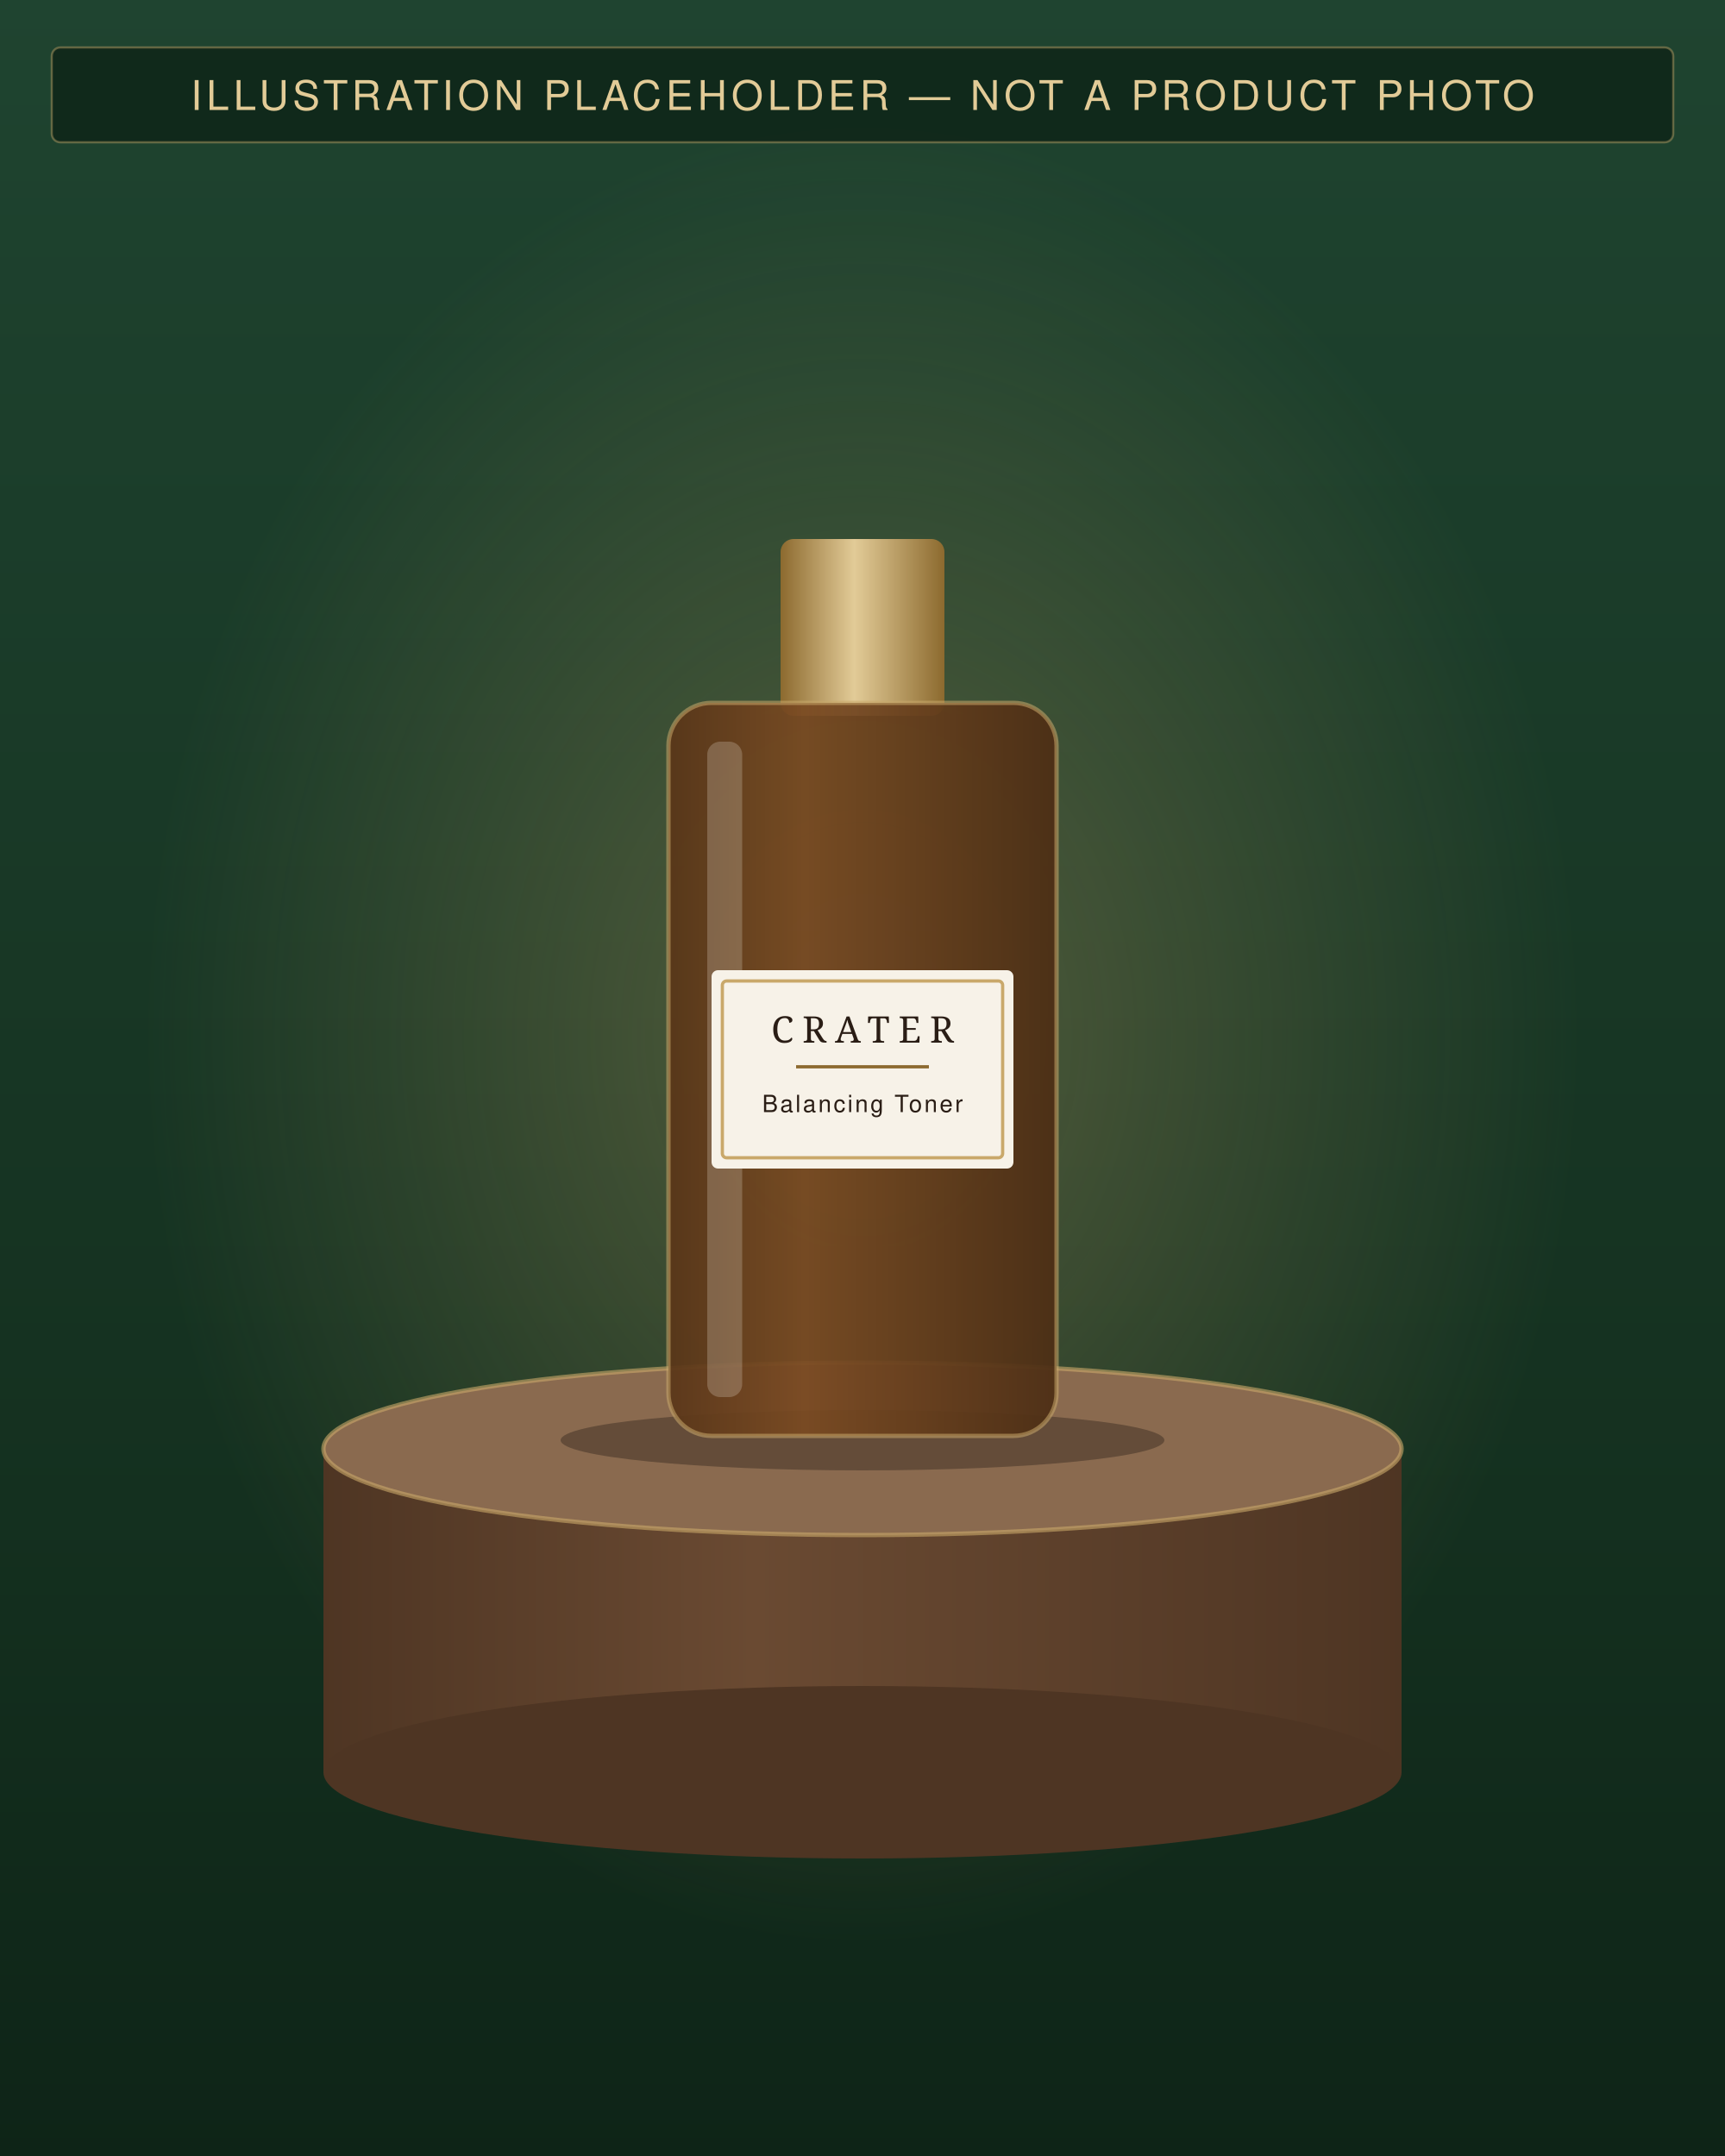
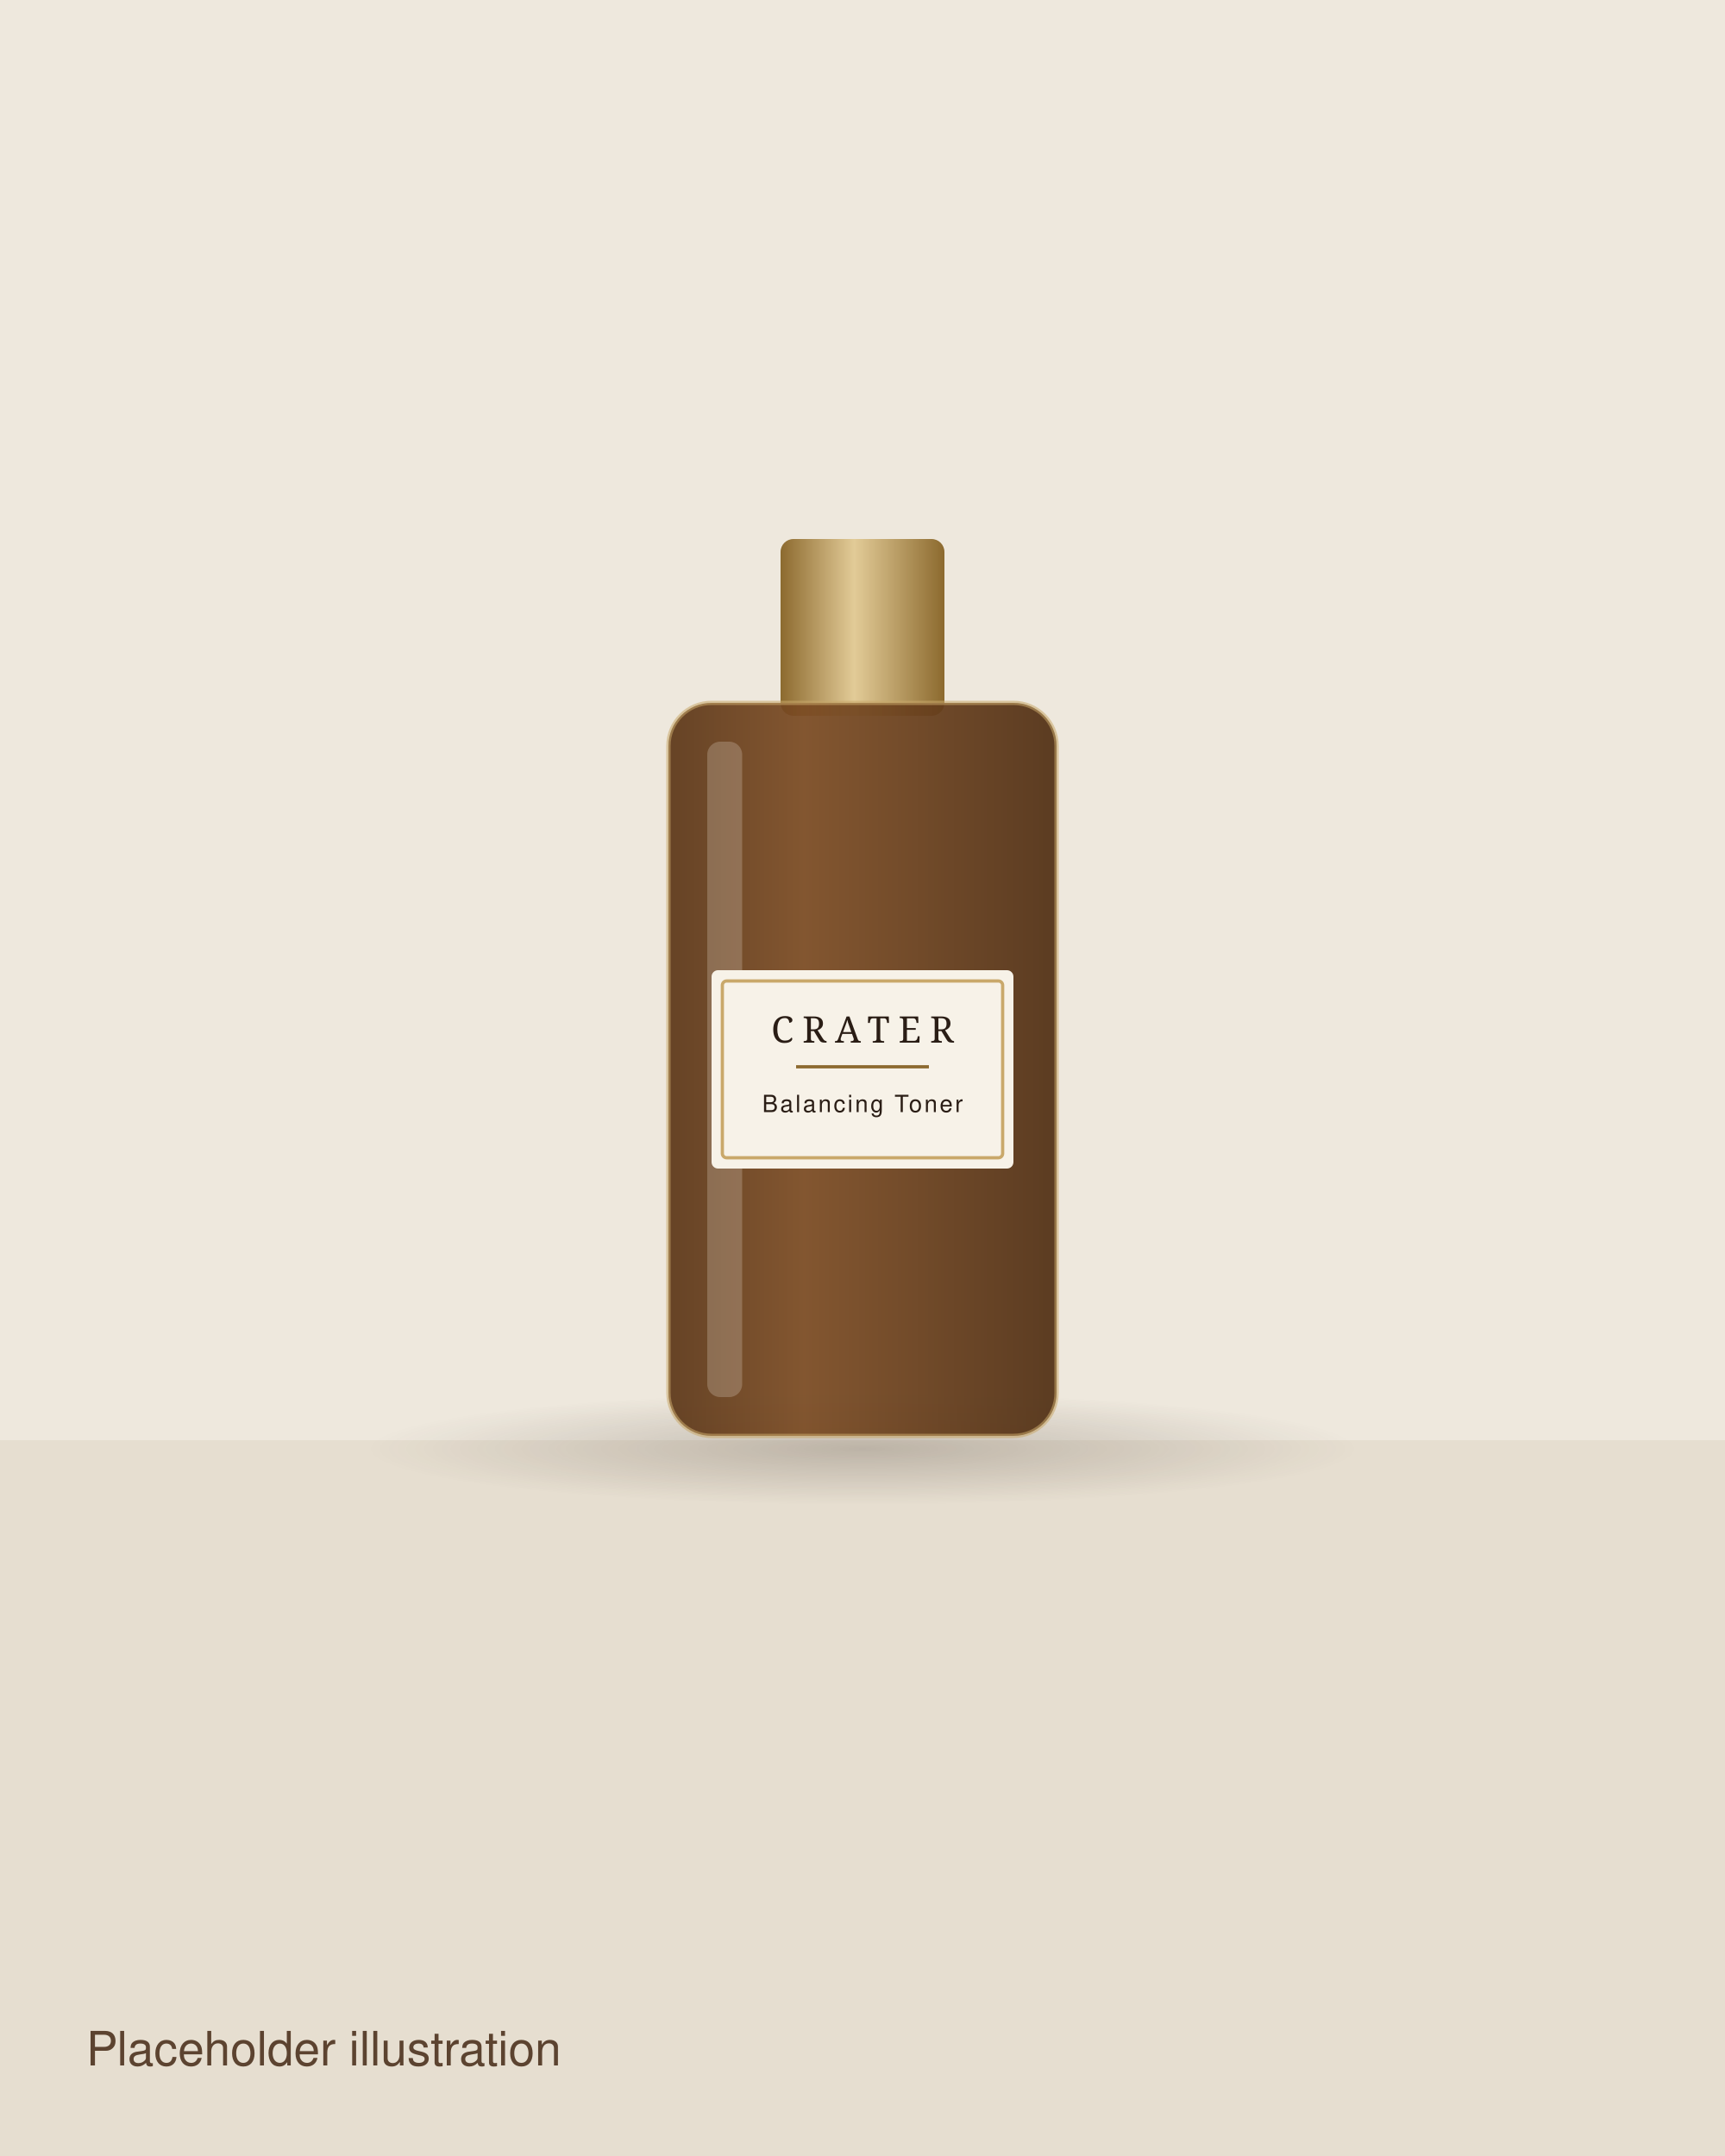
<svg xmlns="http://www.w3.org/2000/svg" viewBox="0 0 800 1000" width="800" height="1000" role="img" aria-label="Illustration placeholder: Balancing Toner">
  <defs>
-     <linearGradient id="bg" x1="0" y1="0" x2="0" y2="1">
-       <stop offset="0" stop-color="#1F4430" />
-       <stop offset="0.7" stop-color="#14301F" />
-       <stop offset="1" stop-color="#0E2417" />
-     </linearGradient>
-     <radialGradient id="glow" cx="0.5" cy="0.48" r="0.42">
-       <stop offset="0" stop-color="#C9A86A" stop-opacity="0.34" />
-       <stop offset="1" stop-color="#C9A86A" stop-opacity="0" />
-     </radialGradient>
    <linearGradient id="gilt" x1="0" y1="0" x2="1" y2="0">
      <stop offset="0" stop-color="#8C6A2F" />
      <stop offset="0.45" stop-color="#E2CB97" />
      <stop offset="1" stop-color="#8C6A2F" />
    </linearGradient>
    <linearGradient id="glassShade" x1="0" y1="0" x2="1" y2="0">
-       <stop offset="0" stop-color="#000" stop-opacity="0.25" />
+       <stop offset="0" stop-color="#000" stop-opacity="0.22" />
      <stop offset="0.35" stop-color="#000" stop-opacity="0" />
-       <stop offset="1" stop-color="#000" stop-opacity="0.35" />
+       <stop offset="1" stop-color="#000" stop-opacity="0.3" />
    </linearGradient>
-     <linearGradient id="stone" x1="0" y1="0" x2="1" y2="0">
-       <stop offset="0" stop-color="#4E3523" />
-       <stop offset="0.4" stop-color="#6A4A32" />
-       <stop offset="1" stop-color="#4E3523" />
-     </linearGradient>
+     <radialGradient id="floorShadow" cx="0.5" cy="0.5" r="0.5">
+       <stop offset="0" stop-color="#2A1D15" stop-opacity="0.22" />
+       <stop offset="1" stop-color="#2A1D15" stop-opacity="0" />
+     </radialGradient>
  </defs>
-   <rect width="800" height="1000" fill="url(#bg)" />
-   <rect width="800" height="1000" fill="url(#glow)" />
-   <rect x="150" y="672" width="500" height="150" fill="url(#stone)" />
-   <ellipse cx="400" cy="822" rx="250" ry="40" fill="#4E3523" />
-   <ellipse cx="400" cy="672" rx="250" ry="40" fill="#8A6A4F" />
-   <ellipse cx="400" cy="672" rx="250" ry="40" fill="none" stroke="#C9A86A" stroke-opacity="0.6" stroke-width="2" />
-   <ellipse cx="400" cy="668" rx="140" ry="14" fill="#000" opacity="0.28" />
+   <rect width="800" height="1000" fill="#EEE8DD" />
+   <rect y="668" width="800" height="332" fill="#E6DED0" />
+   <ellipse cx="400" cy="672" rx="230" ry="26" fill="url(#floorShadow)" />
  <rect x="362" y="250" width="76" height="82" rx="6" fill="url(#gilt)" />
  <rect x="310" y="326" width="180" height="340" rx="20" fill="#7A4A22" opacity="0.92" />
  <rect x="310" y="326" width="180" height="340" rx="20" fill="url(#glassShade)" />
  <rect x="310" y="326" width="180" height="340" rx="20" fill="none" stroke="#C9A86A" stroke-opacity="0.55" stroke-width="2" />
  <rect x="328" y="344" width="16.2" height="304" rx="6" fill="#F7F2E8" opacity="0.22" />
  <rect x="330" y="450" width="140" height="92" rx="3" fill="#F7F2E8" />
  <rect x="335" y="455" width="130" height="82" rx="2" fill="none" stroke="#C9A86A" stroke-width="1.5" />
  <text x="400" y="483.6" text-anchor="middle" font-family="Didot, 'Bodoni 72', Georgia, serif" font-size="17" letter-spacing="4" fill="#2A1D15">CRATER</text>
  <path d="M369.2 494.8 H430.8" stroke="#8C6A2F" stroke-width="1.5" />
  <text x="400" y="515.8" text-anchor="middle" font-family="Helvetica, Arial, sans-serif" font-size="11" letter-spacing="1" fill="#2A1D15">Balancing Toner</text>
-   <rect x="24" y="22" width="752" height="44" rx="4" fill="#0E2417" opacity="0.85" stroke="#C9A86A" stroke-opacity="0.5" />
-   <text x="400" y="51" text-anchor="middle" font-family="Helvetica, Arial, sans-serif" font-size="19" letter-spacing="2" fill="#E2CB97">ILLUSTRATION PLACEHOLDER — NOT A PRODUCT PHOTO</text>
+   <text x="40" y="958" font-family="Helvetica, Arial, sans-serif" font-size="22" fill="#5C4330">Placeholder illustration</text>
</svg>
